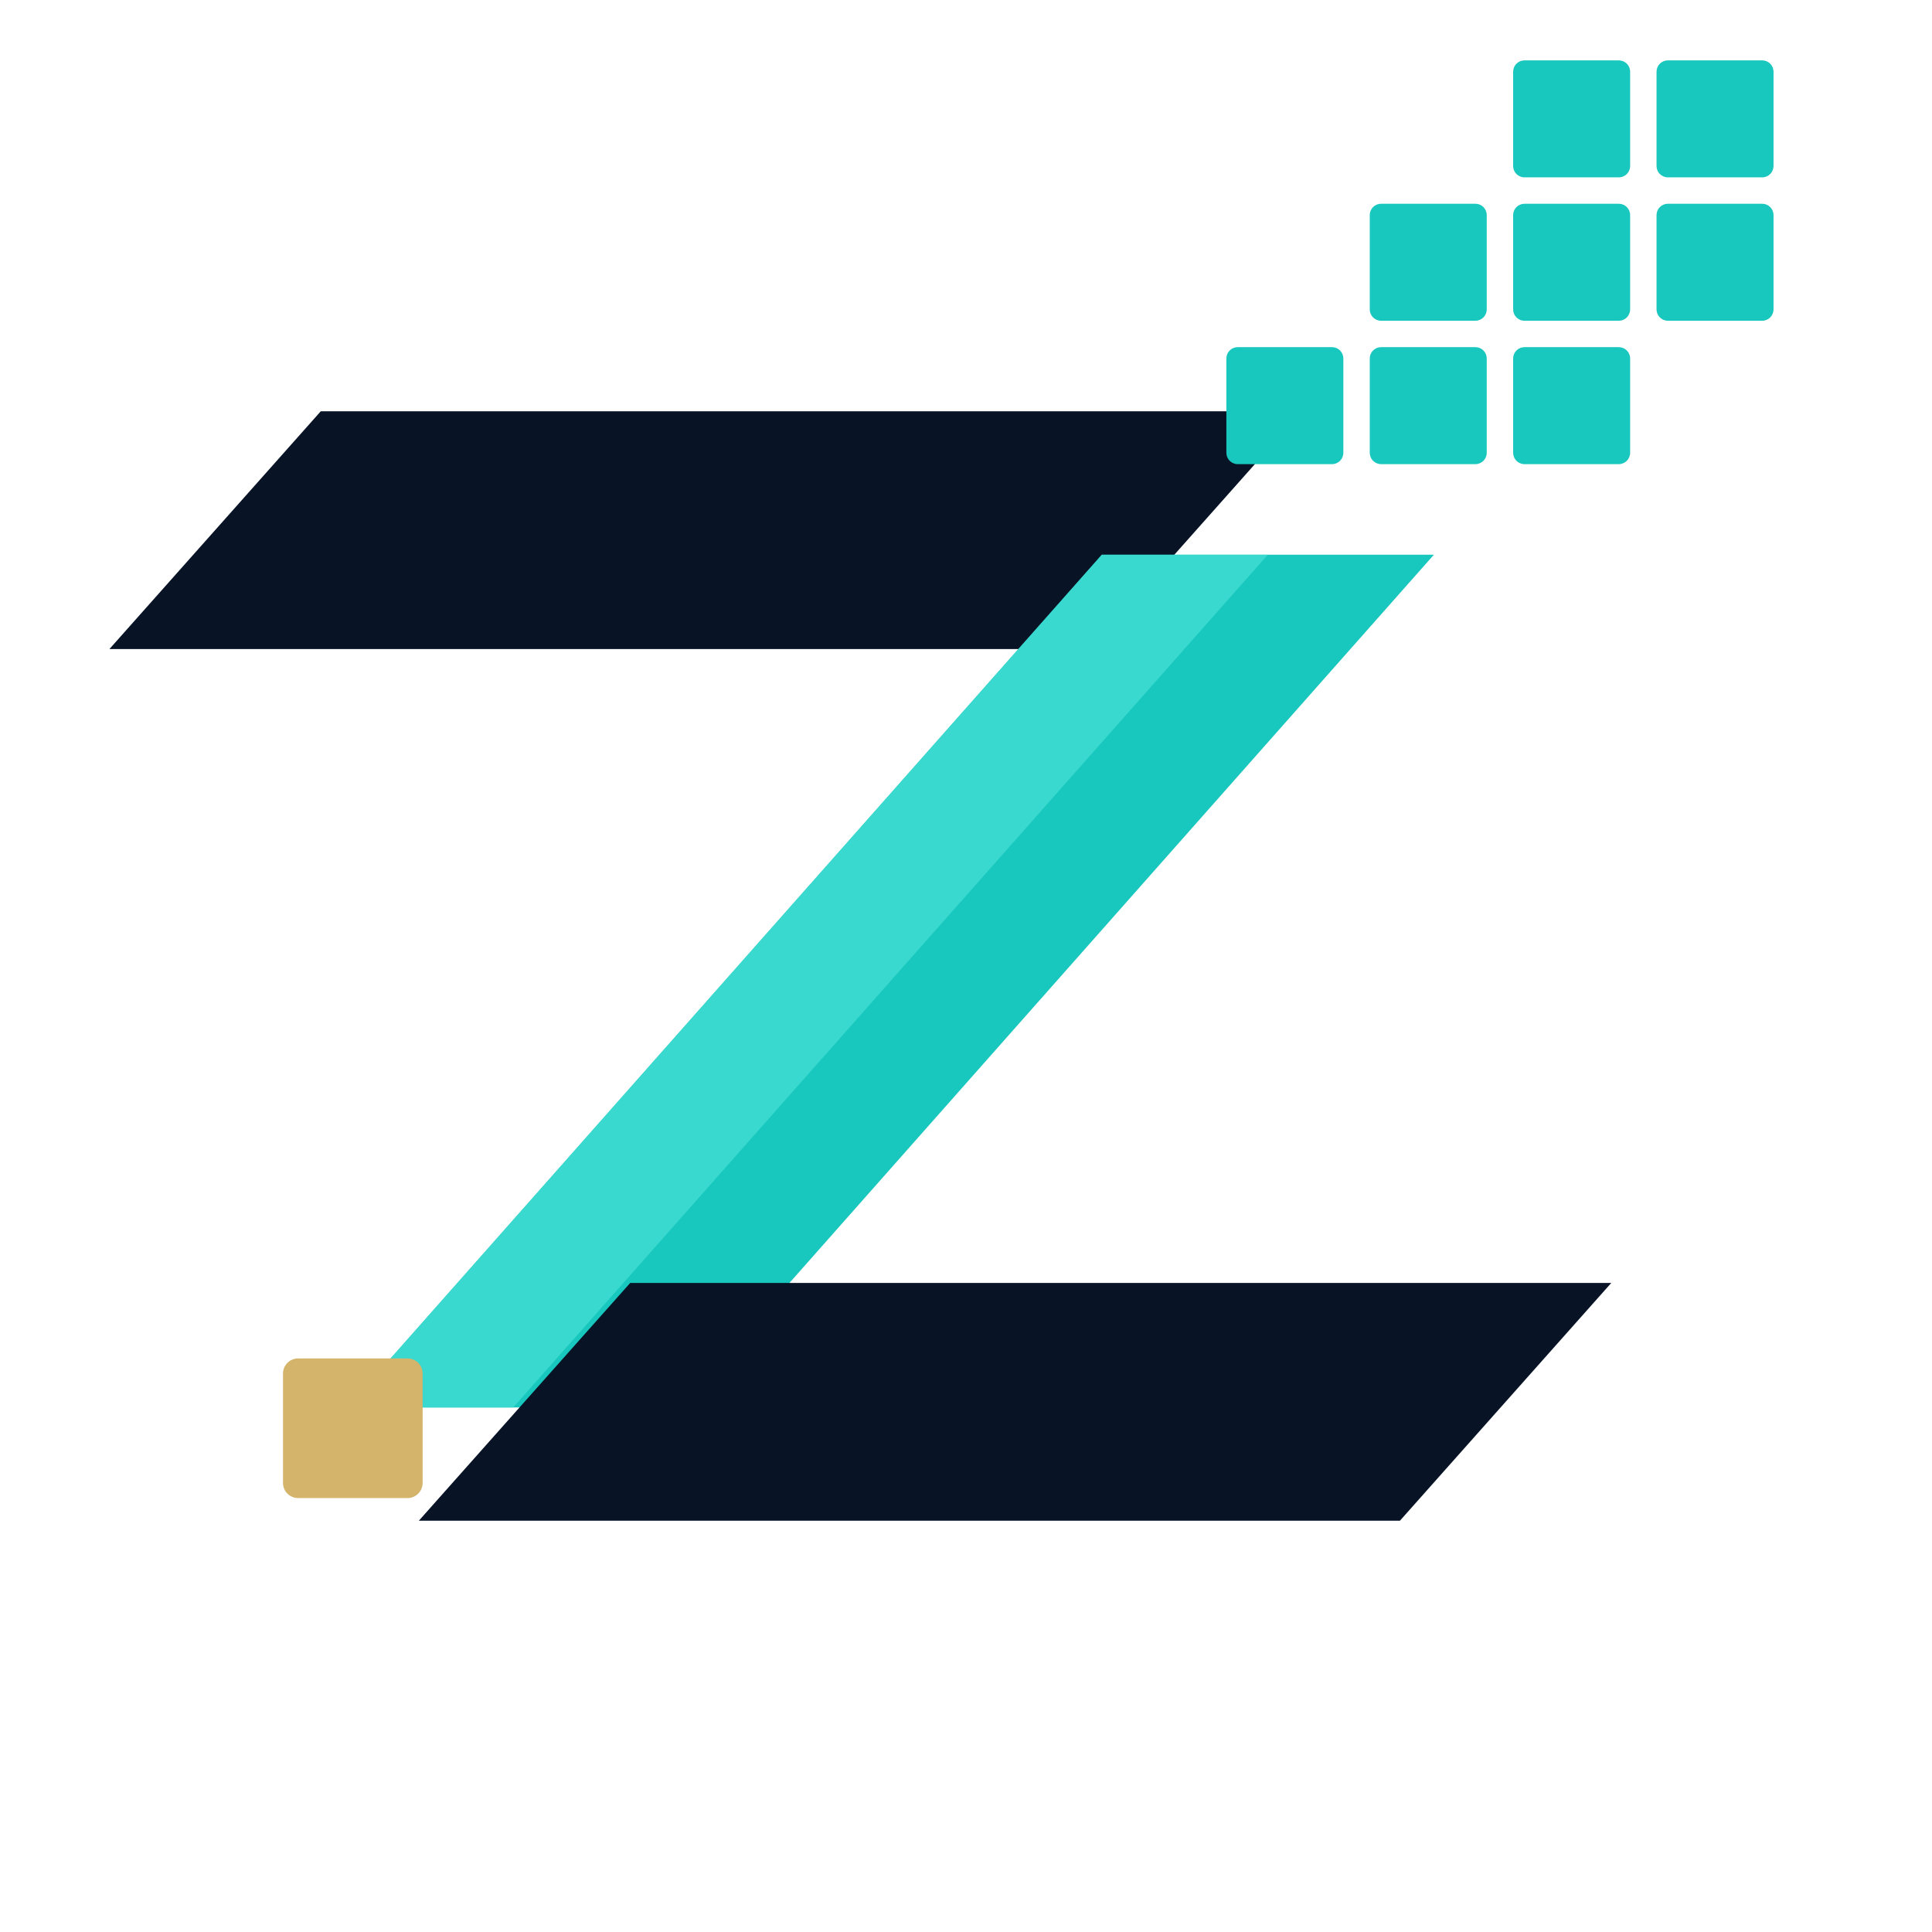
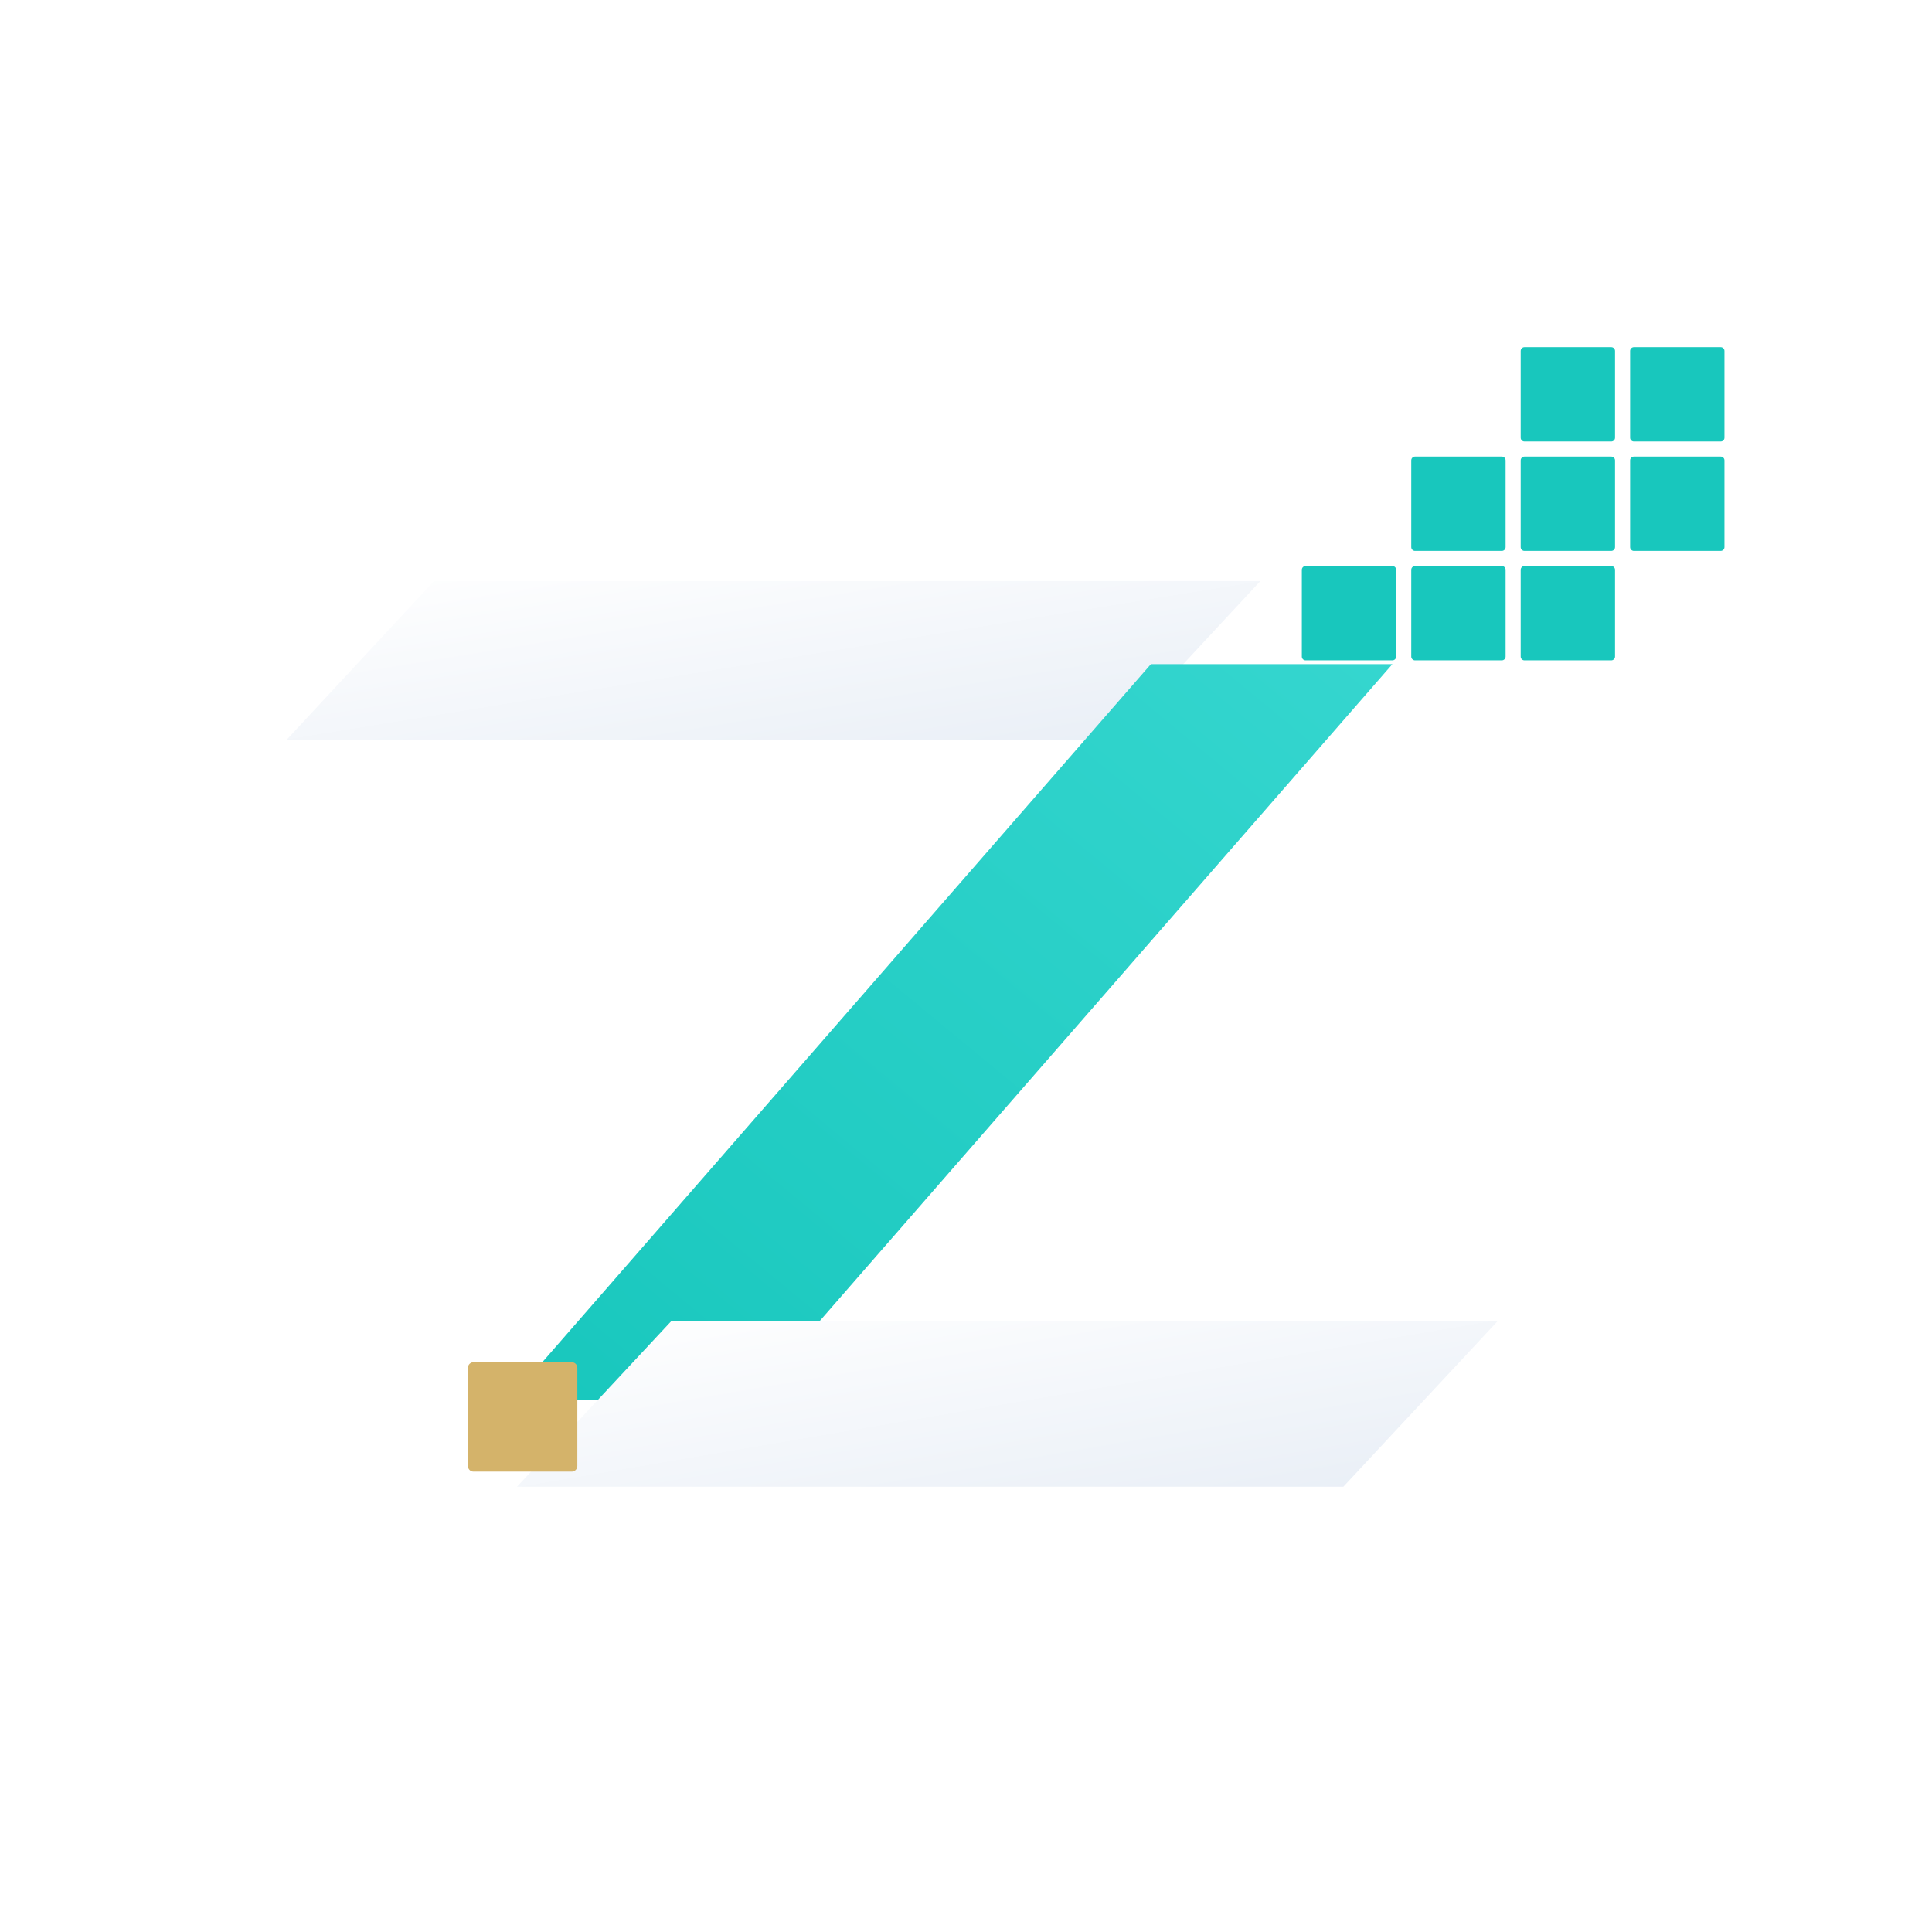
- <svg xmlns="http://www.w3.org/2000/svg" viewBox="0 0 1024 1024" width="1024" height="1024">
-   <g fill="none" fill-rule="evenodd">
-     <path fill="#081426" d="M170 218h520l-112 126H58z" />
-     <path fill="#18C7BD" d="M584 294h176L360 746H184z" />
-     <path fill="#42DED3" opacity=".78" d="M584 294h88L272 746h-88z" />
-     <path fill="#081426" d="M334 680h520L742 806H222z" />
-     <rect x="150" y="720" width="74" height="74" rx="8" fill="#D4B36A" />
-     <rect x="650" y="184" width="62" height="62" rx="6" fill="#18C7BD" />
-     <rect x="726" y="184" width="62" height="62" rx="6" fill="#18C7BD" />
-     <rect x="802" y="184" width="62" height="62" rx="6" fill="#18C7BD" />
-     <rect x="726" y="108" width="62" height="62" rx="6" fill="#18C7BD" />
-     <rect x="802" y="108" width="62" height="62" rx="6" fill="#18C7BD" />
-     <rect x="878" y="108" width="62" height="62" rx="6" fill="#18C7BD" />
-     <rect x="802" y="32" width="62" height="62" rx="6" fill="#18C7BD" />
-     <rect x="878" y="32" width="62" height="62" rx="6" fill="#18C7BD" />
+ <svg xmlns="http://www.w3.org/2000/svg" viewBox="0 0 1024 1024">
+   <defs>
+     <linearGradient id="cyan" x1="0" y1="1" x2="1" y2="0">
+       <stop offset="0" stop-color="#18C7BD" />
+       <stop offset="1" stop-color="#35D6CF" />
+     </linearGradient>
+     <linearGradient id="silver" x1="0" y1="0" x2="1" y2="1">
+       <stop offset="0" stop-color="#FFFFFF" />
+       <stop offset="1" stop-color="#E8EEF6" />
+     </linearGradient>
+   </defs>
+   <path fill="url(#silver)" d="M230 308h438l-78 84H152z" />
+   <path fill="url(#cyan)" d="M610 352h128L398 742H270z" />
+   <path fill="url(#silver)" d="M356 700h438l-82 88H274z" />
+   <rect x="248" y="722" width="58" height="58" rx="3" fill="#D4B36A" />
+   <g fill="#18C7BD">
+     <rect x="690" y="300" width="50" height="50" rx="2" />
+     <rect x="748" y="300" width="50" height="50" rx="2" />
+     <rect x="806" y="300" width="50" height="50" rx="2" />
+     <rect x="748" y="242" width="50" height="50" rx="2" />
+     <rect x="806" y="242" width="50" height="50" rx="2" />
+     <rect x="864" y="242" width="50" height="50" rx="2" />
+     <rect x="806" y="184" width="50" height="50" rx="2" />
+     <rect x="864" y="184" width="50" height="50" rx="2" />
  </g>
</svg>
